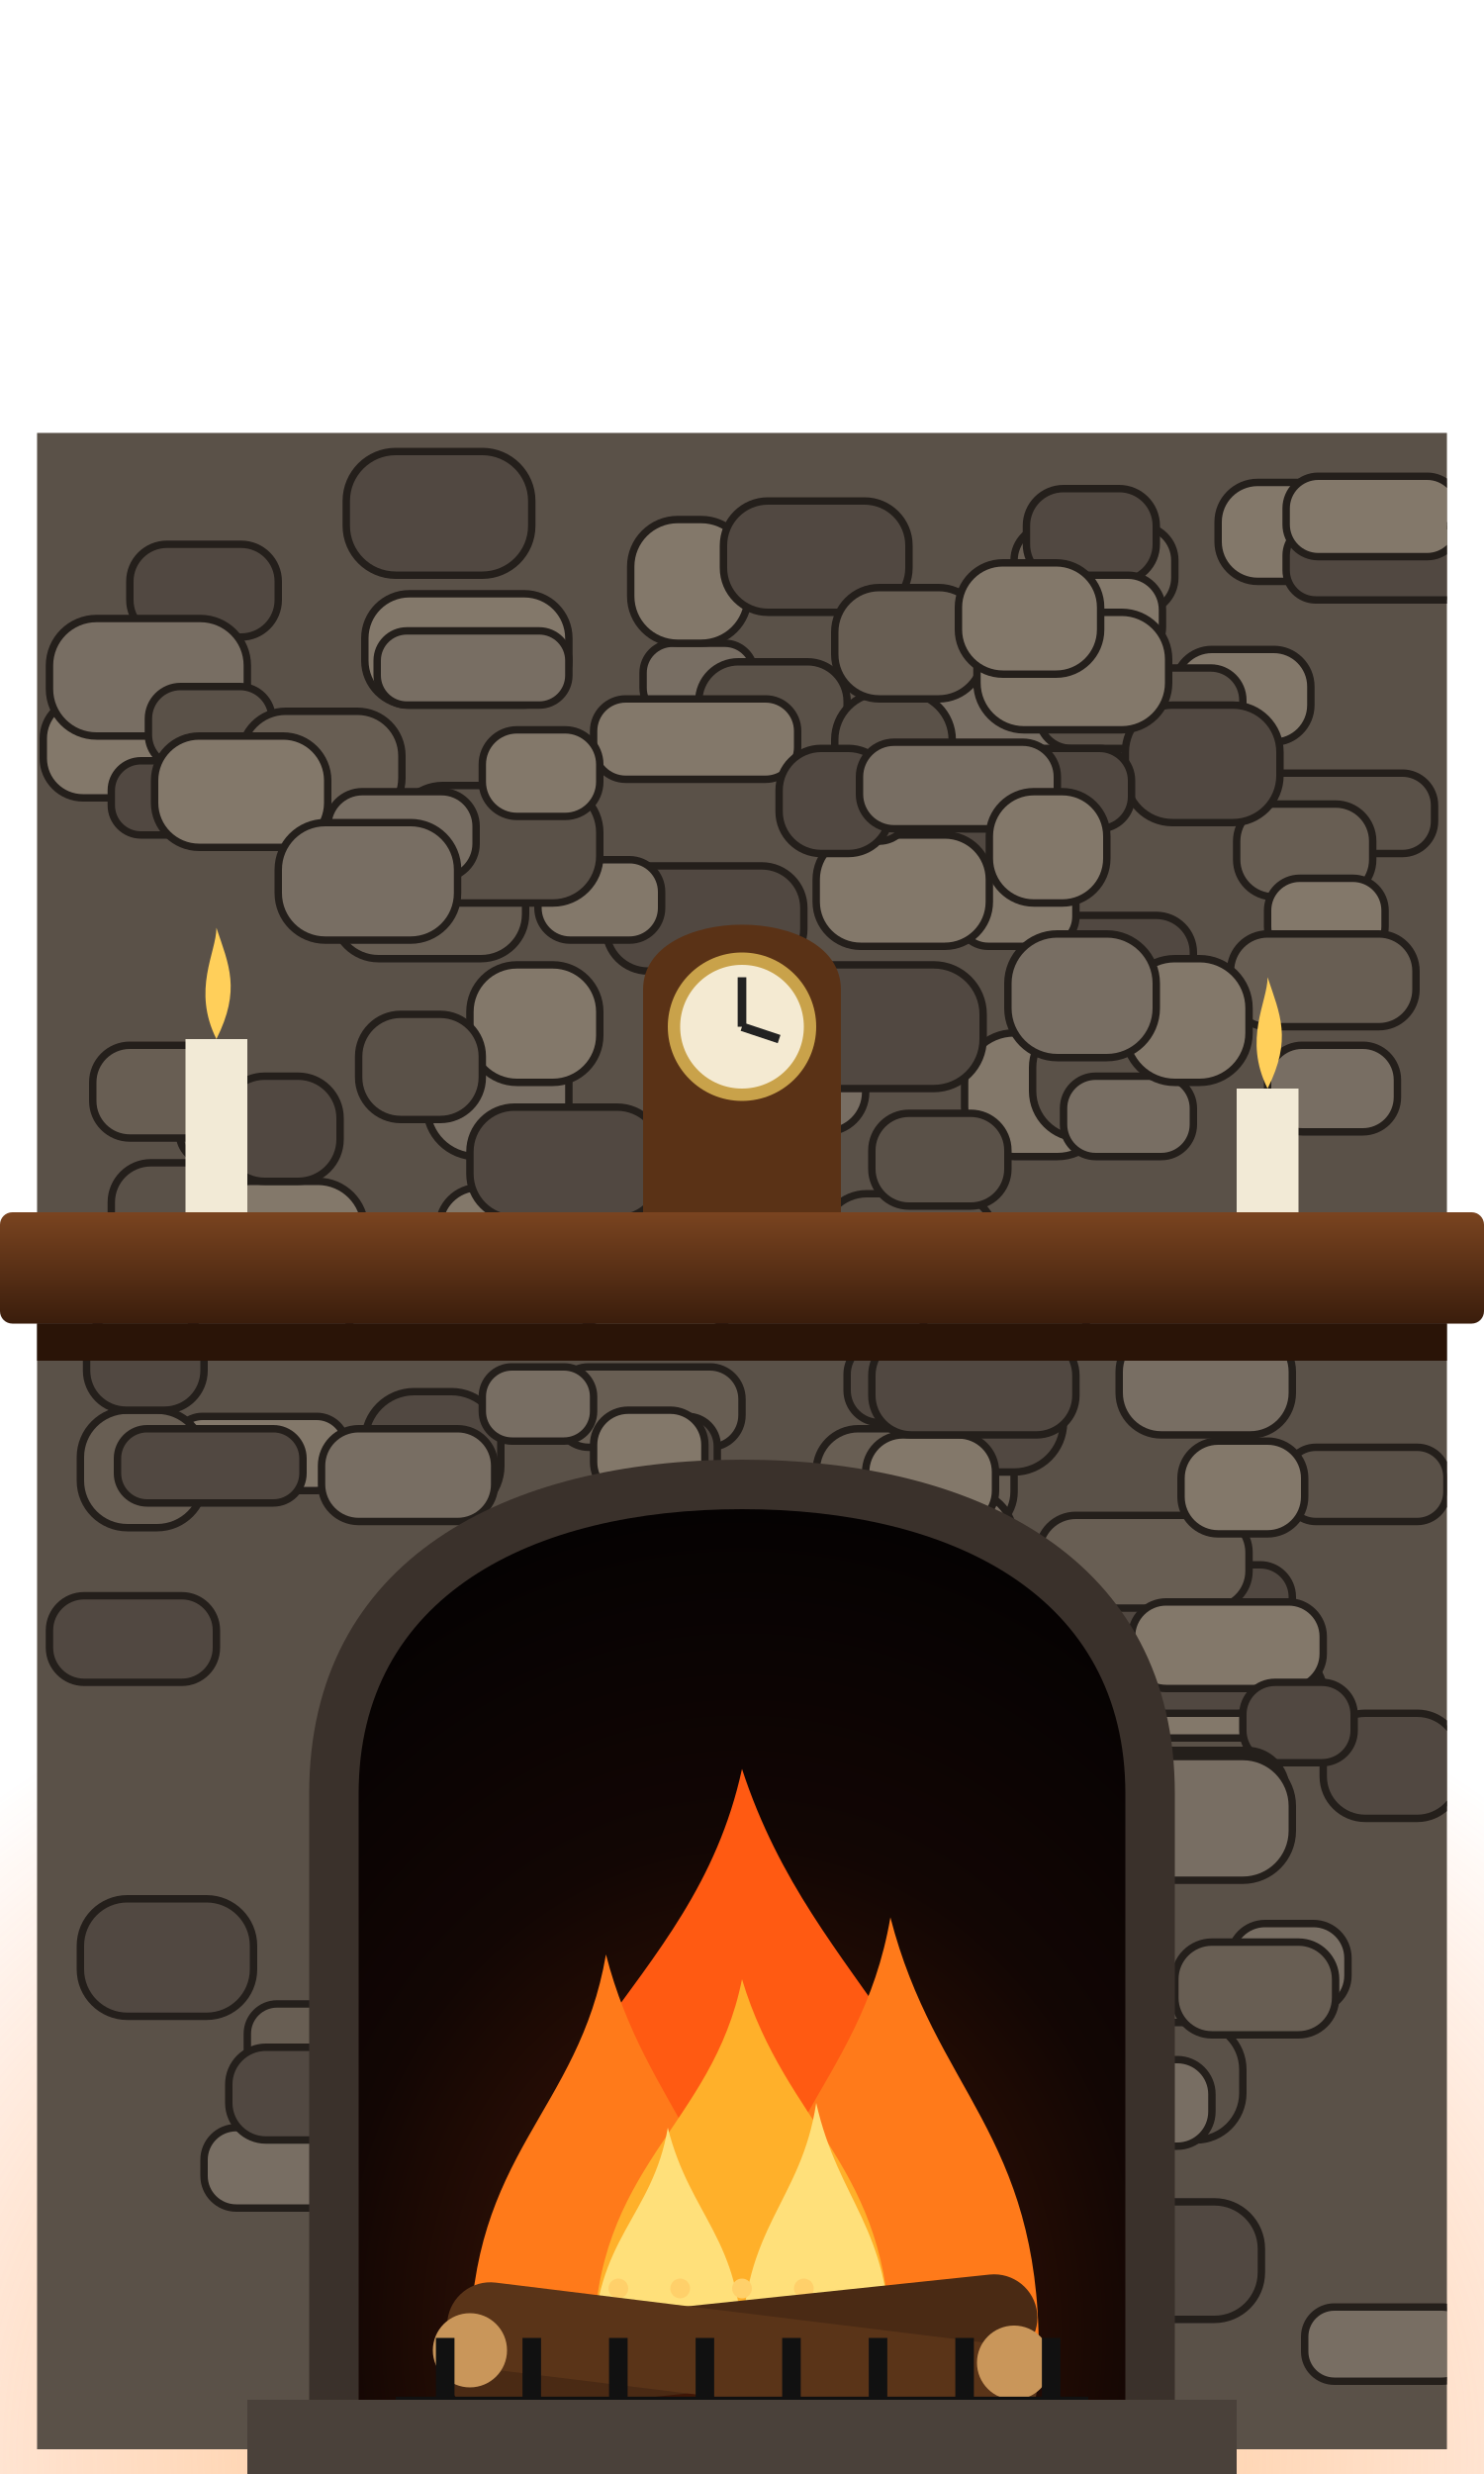
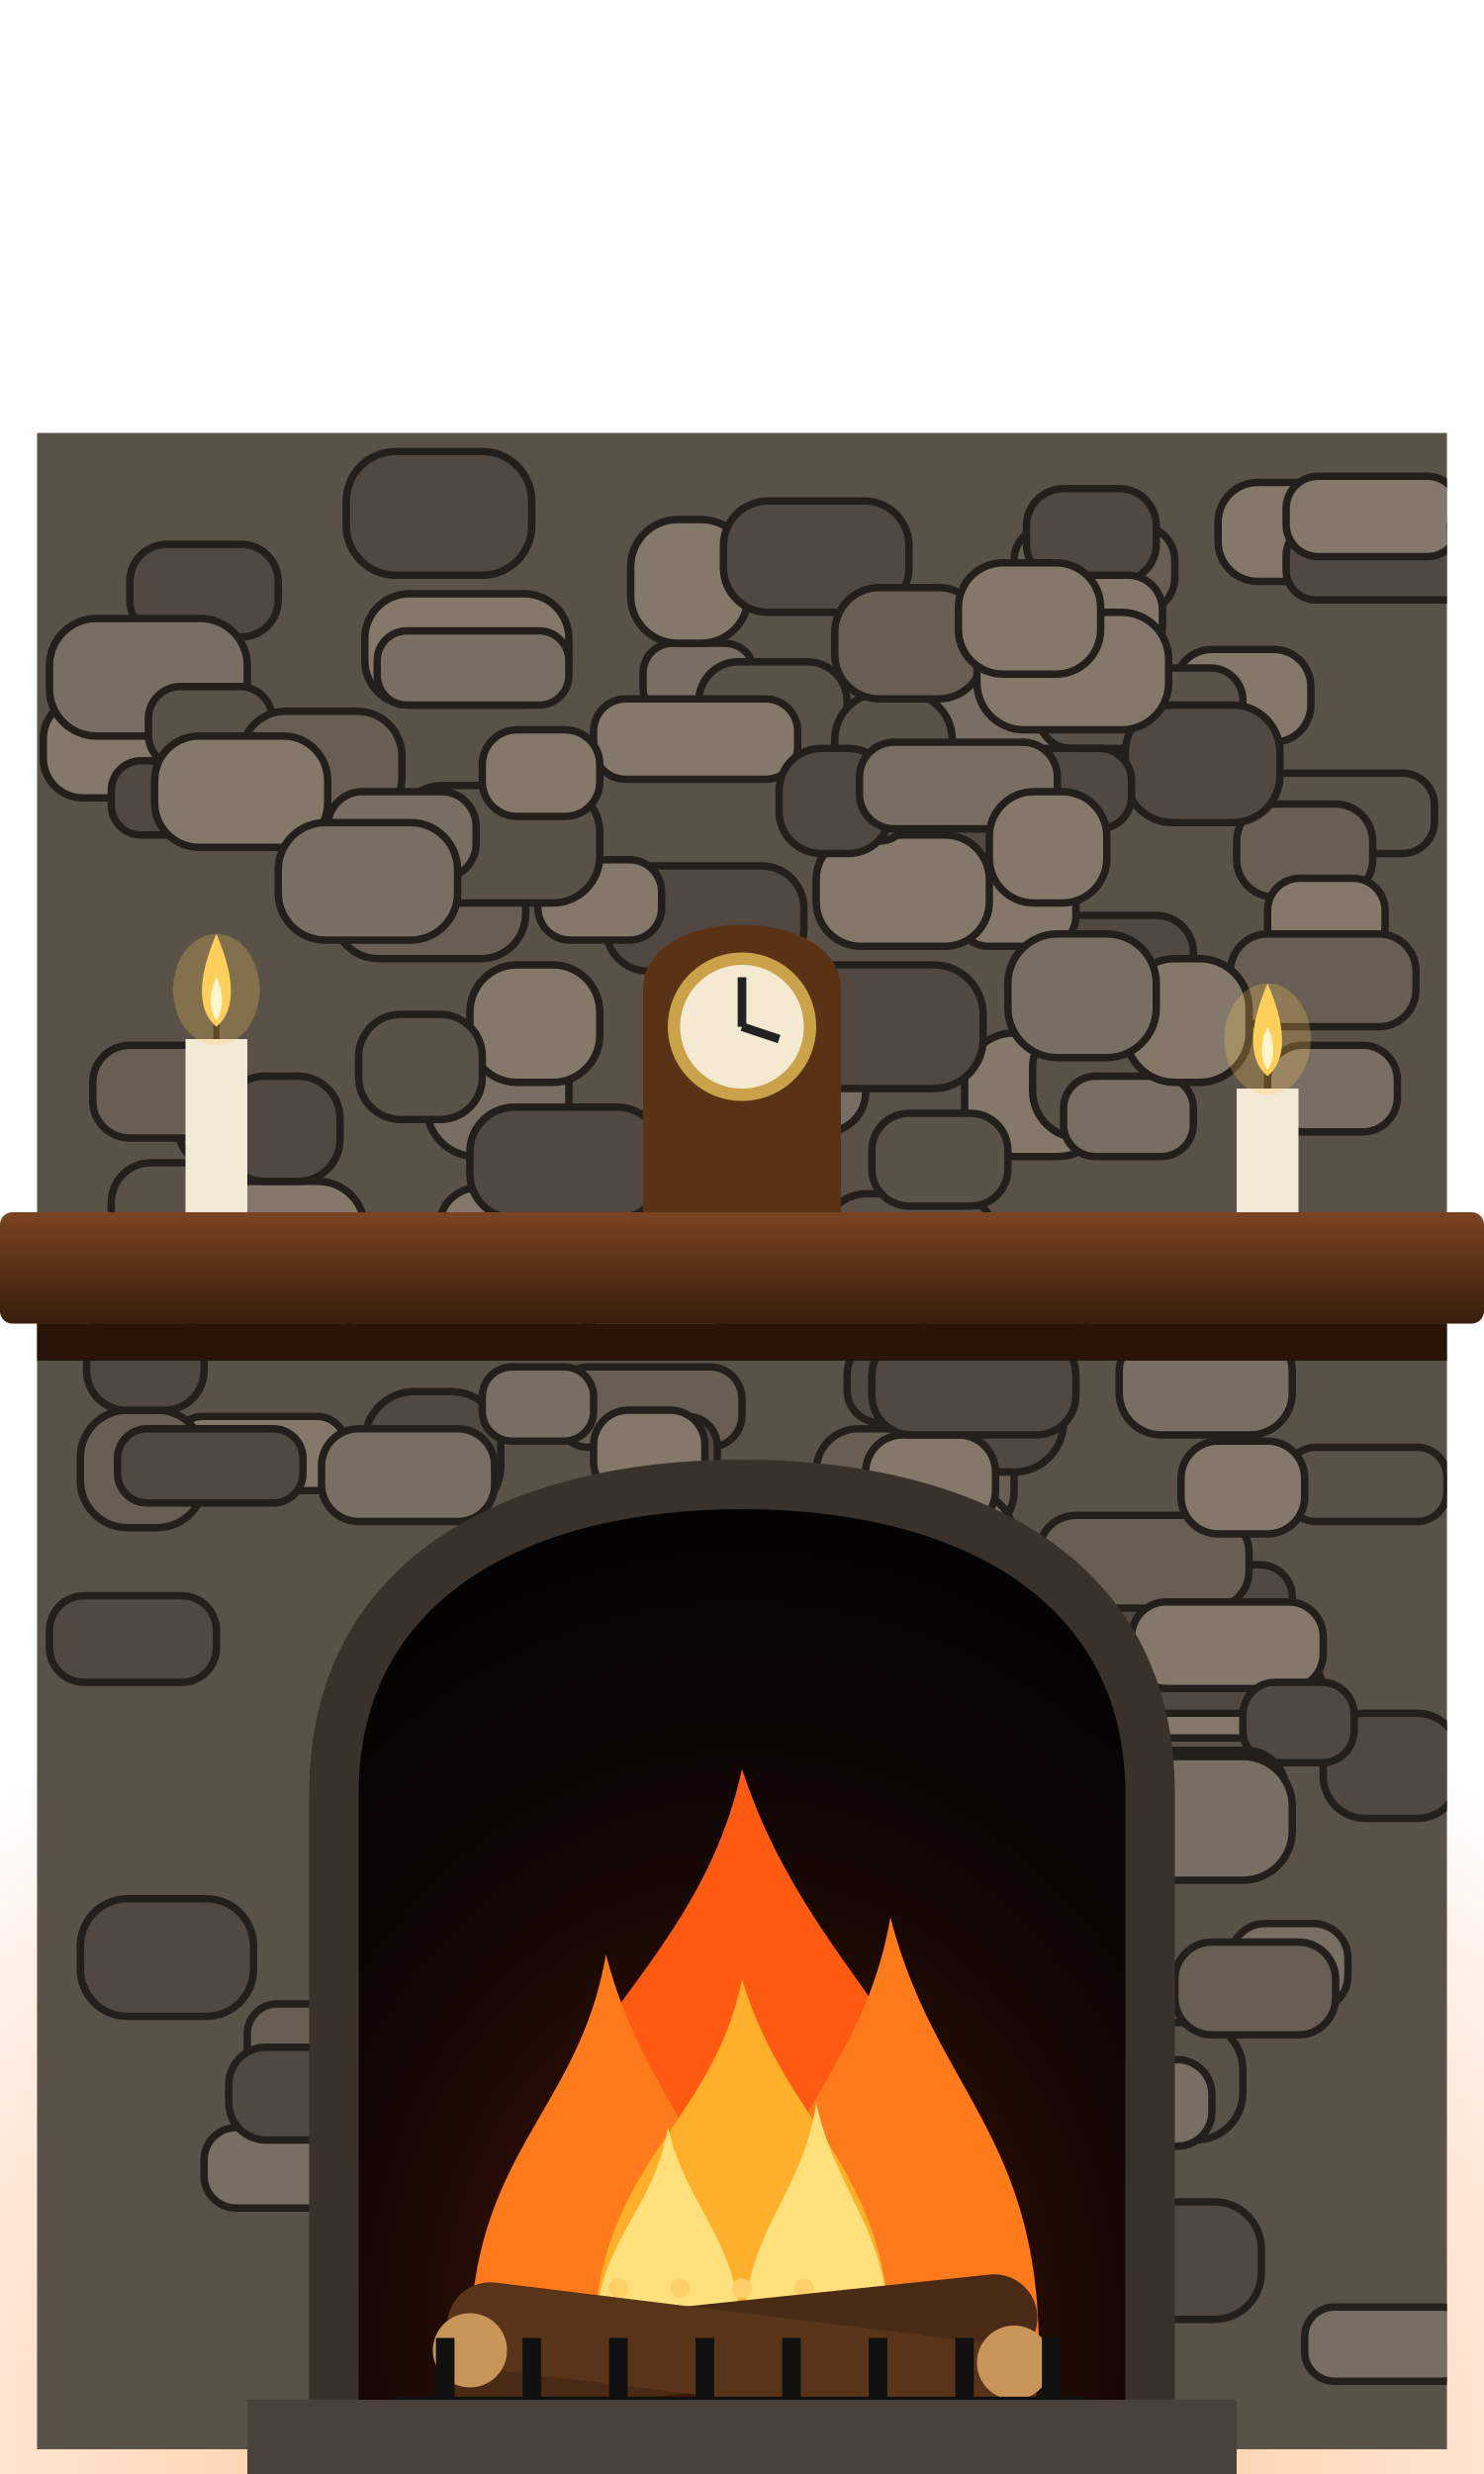
<svg xmlns="http://www.w3.org/2000/svg" viewBox="0 0 240 400">
  <defs>
    <radialGradient id="glow" cx=".5" cy=".78" r=".6">
      <stop offset="0" stop-color="#ffb04a" stop-opacity=".65" />
      <stop offset="1" stop-color="#ff6a1a" stop-opacity="0" />
    </radialGradient>
    <radialGradient id="hole" cx=".5" cy=".9" r=".9">
      <stop offset="0" stop-color="#4a1a06" />
      <stop offset=".6" stop-color="#120604" />
      <stop offset="1" stop-color="#050202" />
    </radialGradient>
    <linearGradient id="mt" x1="0" y1="0" x2="0" y2="1">
      <stop offset="0" stop-color="#7a4420" />
      <stop offset="1" stop-color="#3a1d0c" />
    </linearGradient>
    <clipPath id="fc">
      <rect x="6" y="70" width="228" height="326" />
    </clipPath>
    <clipPath id="hc">
      <path d="M58 392 V290 C58 258 86 244 120 244 C154 244 182 258 182 290 V392 Z" />
    </clipPath>
  </defs>
  <ellipse cx="120" cy="330" rx="150" ry="120" fill="url(#glow)">
    <animate attributeName="opacity" values=".9;.7;1;.8;.9" dur="1.7s" repeatCount="indefinite" />
  </ellipse>
  <rect x="6" y="70" width="228" height="326" fill="#6a5f55" />
  <g clip-path="url(#fc)">
    <rect x="121" y="356" width="32" height="19" rx="7.6" fill="#5f554c" stroke="#2a2420" stroke-width="1.2" />
    <rect x="156" y="167" width="23" height="20" rx="8.0" fill="#9a8d7d" stroke="#2a2420" stroke-width="1.2" />
    <rect x="167" y="165" width="21" height="19" rx="7.6" fill="#6a5f55" stroke="#2a2420" stroke-width="1.2" />
    <rect x="42" y="116" width="19" height="18" rx="7.2" fill="#9a8d7d" stroke="#2a2420" stroke-width="1.2" />
    <rect x="173" y="150" width="18" height="20" rx="7.2" fill="#7a6e62" stroke="#2a2420" stroke-width="1.2" />
    <rect x="21" y="88" width="24" height="15" rx="6.0" fill="#5f554c" stroke="#2a2420" stroke-width="1.2" />
    <rect x="13" y="307" width="28" height="19" rx="7.6" fill="#5f554c" stroke="#2a2420" stroke-width="1.2" />
    <rect x="56" y="335" width="25" height="16" rx="6.4" fill="#9a8d7d" stroke="#2a2420" stroke-width="1.2" />
    <rect x="7" y="113" width="32" height="16" rx="6.4" fill="#9a8d7d" stroke="#2a2420" stroke-width="1.2" />
    <rect x="147" y="112" width="26" height="17" rx="6.8" fill="#8d8174" stroke="#2a2420" stroke-width="1.2" />
    <rect x="137" y="217" width="18" height="13" rx="5.2" fill="#5f554c" stroke="#2a2420" stroke-width="1.2" />
    <rect x="202" y="125" width="30" height="13" rx="5.2" fill="#6a5f55" stroke="#2a2420" stroke-width="1.2" />
    <rect x="104" y="104" width="18" height="12" rx="4.8" fill="#8d8174" stroke="#2a2420" stroke-width="1.2" />
    <rect x="59" y="96" width="33" height="18" rx="7.2" fill="#9a8d7d" stroke="#2a2420" stroke-width="1.2" />
    <rect x="113" y="107" width="24" height="16" rx="6.4" fill="#6a5f55" stroke="#2a2420" stroke-width="1.2" />
    <rect x="28" y="229" width="28" height="12" rx="4.8" fill="#9a8d7d" stroke="#2a2420" stroke-width="1.2" />
    <rect x="200" y="130" width="22" height="15" rx="6.0" fill="#7a6e62" stroke="#2a2420" stroke-width="1.2" />
    <rect x="8" y="100" width="32" height="19" rx="7.6" fill="#8d8174" stroke="#2a2420" stroke-width="1.2" />
    <rect x="180" y="356" width="24" height="19" rx="7.6" fill="#5f554c" stroke="#2a2420" stroke-width="1.2" />
    <rect x="54" y="137" width="31" height="18" rx="7.2" fill="#7a6e62" stroke="#2a2420" stroke-width="1.2" />
    <rect x="107" y="285" width="24" height="12" rx="4.8" fill="#6a5f55" stroke="#2a2420" stroke-width="1.2" />
    <rect x="211" y="373" width="27" height="12" rx="4.8" fill="#8d8174" stroke="#2a2420" stroke-width="1.2" />
    <rect x="53" y="271" width="21" height="12" rx="4.8" fill="#8d8174" stroke="#2a2420" stroke-width="1.2" />
    <rect x="60" y="296" width="26" height="12" rx="4.8" fill="#5f554c" stroke="#2a2420" stroke-width="1.2" />
    <rect x="90" y="221" width="30" height="13" rx="5.2" fill="#7a6e62" stroke="#2a2420" stroke-width="1.2" />
    <rect x="29" y="176" width="25" height="12" rx="4.8" fill="#5f554c" stroke="#2a2420" stroke-width="1.2" />
    <rect x="100" y="260" width="32" height="14" rx="5.6" fill="#5f554c" stroke="#2a2420" stroke-width="1.2" />
    <rect x="129" y="364" width="22" height="18" rx="7.2" fill="#8d8174" stroke="#2a2420" stroke-width="1.2" />
    <rect x="166" y="148" width="27" height="15" rx="6.0" fill="#5f554c" stroke="#2a2420" stroke-width="1.2" />
    <rect x="69" y="167" width="23" height="20" rx="8.0" fill="#8d8174" stroke="#2a2420" stroke-width="1.2" />
    <rect x="181" y="268" width="33" height="13" rx="5.2" fill="#9a8d7d" stroke="#2a2420" stroke-width="1.2" />
    <rect x="18" y="123" width="21" height="12" rx="4.8" fill="#5f554c" stroke="#2a2420" stroke-width="1.2" />
    <rect x="71" y="192" width="30" height="16" rx="6.4" fill="#9a8d7d" stroke="#2a2420" stroke-width="1.2" />
    <rect x="158" y="321" width="27" height="20" rx="8.0" fill="#8d8174" stroke="#2a2420" stroke-width="1.2" />
    <rect x="190" y="105" width="22" height="15" rx="6.0" fill="#9a8d7d" stroke="#2a2420" stroke-width="1.2" />
    <rect x="149" y="107" width="26" height="15" rx="6.0" fill="#8d8174" stroke="#2a2420" stroke-width="1.2" />
    <rect x="197" y="78" width="20" height="16" rx="6.4" fill="#9a8d7d" stroke="#2a2420" stroke-width="1.2" />
    <rect x="120" y="197" width="19" height="12" rx="4.8" fill="#8d8174" stroke="#2a2420" stroke-width="1.2" />
    <rect x="78" y="258" width="34" height="14" rx="5.6" fill="#7a6e62" stroke="#2a2420" stroke-width="1.2" />
    <rect x="98" y="140" width="32" height="17" rx="6.8" fill="#5f554c" stroke="#2a2420" stroke-width="1.2" />
    <rect x="155" y="141" width="19" height="12" rx="4.8" fill="#9a8d7d" stroke="#2a2420" stroke-width="1.2" />
    <rect x="97" y="229" width="19" height="12" rx="4.8" fill="#5f554c" stroke="#2a2420" stroke-width="1.2" />
    <rect x="168" y="108" width="33" height="13" rx="5.2" fill="#6a5f55" stroke="#2a2420" stroke-width="1.2" />
    <rect x="87" y="139" width="20" height="13" rx="5.2" fill="#9a8d7d" stroke="#2a2420" stroke-width="1.2" />
    <rect x="145" y="258" width="19" height="14" rx="5.6" fill="#6a5f55" stroke="#2a2420" stroke-width="1.2" />
    <rect x="96" y="113" width="33" height="13" rx="5.2" fill="#9a8d7d" stroke="#2a2420" stroke-width="1.2" />
    <rect x="208" y="85" width="33" height="12" rx="4.8" fill="#5f554c" stroke="#2a2420" stroke-width="1.2" />
    <rect x="175" y="265" width="30" height="12" rx="4.8" fill="#5f554c" stroke="#2a2420" stroke-width="1.2" />
    <rect x="24" y="111" width="20" height="13" rx="5.2" fill="#6a5f55" stroke="#2a2420" stroke-width="1.2" />
    <rect x="112" y="239" width="30" height="19" rx="7.6" fill="#9a8d7d" stroke="#2a2420" stroke-width="1.2" />
    <rect x="124" y="347" width="20" height="20" rx="8.0" fill="#5f554c" stroke="#2a2420" stroke-width="1.2" />
    <rect x="13" y="228" width="20" height="19" rx="7.6" fill="#7a6e62" stroke="#2a2420" stroke-width="1.2" />
    <rect x="64" y="127" width="33" height="19" rx="7.6" fill="#6a5f55" stroke="#2a2420" stroke-width="1.2" />
    <rect x="8" y="258" width="27" height="14" rx="5.6" fill="#5f554c" stroke="#2a2420" stroke-width="1.2" />
    <rect x="57" y="335" width="23" height="17" rx="6.8" fill="#9a8d7d" stroke="#2a2420" stroke-width="1.2" />
    <rect x="133" y="193" width="28" height="18" rx="7.2" fill="#6a5f55" stroke="#2a2420" stroke-width="1.2" />
    <rect x="56" y="290" width="24" height="15" rx="6.0" fill="#9a8d7d" stroke="#2a2420" stroke-width="1.2" />
    <rect x="62" y="368" width="28" height="15" rx="6.0" fill="#8d8174" stroke="#2a2420" stroke-width="1.2" />
    <rect x="40" y="324" width="29" height="12" rx="4.8" fill="#7a6e62" stroke="#2a2420" stroke-width="1.2" />
    <rect x="76" y="156" width="21" height="19" rx="7.6" fill="#9a8d7d" stroke="#2a2420" stroke-width="1.2" />
    <rect x="76" y="179" width="31" height="18" rx="7.2" fill="#5f554c" stroke="#2a2420" stroke-width="1.2" />
    <rect x="132" y="231" width="32" height="17" rx="6.8" fill="#7a6e62" stroke="#2a2420" stroke-width="1.2" />
    <rect x="14" y="212" width="19" height="16" rx="6.4" fill="#5f554c" stroke="#2a2420" stroke-width="1.2" />
    <rect x="96" y="228" width="18" height="14" rx="5.6" fill="#9a8d7d" stroke="#2a2420" stroke-width="1.2" />
    <rect x="122" y="167" width="18" height="16" rx="6.4" fill="#8d8174" stroke="#2a2420" stroke-width="1.2" />
    <rect x="205" y="142" width="19" height="13" rx="5.2" fill="#9a8d7d" stroke="#2a2420" stroke-width="1.2" />
    <rect x="33" y="344" width="29" height="13" rx="5.2" fill="#8d8174" stroke="#2a2420" stroke-width="1.2" />
    <rect x="57" y="313" width="26" height="14" rx="5.6" fill="#7a6e62" stroke="#2a2420" stroke-width="1.2" />
    <rect x="199" y="311" width="19" height="14" rx="5.6" fill="#8d8174" stroke="#2a2420" stroke-width="1.2" />
    <rect x="75" y="247" width="34" height="20" rx="8.0" fill="#5f554c" stroke="#2a2420" stroke-width="1.2" />
    <rect x="199" y="151" width="30" height="15" rx="6.0" fill="#7a6e62" stroke="#2a2420" stroke-width="1.2" />
    <rect x="111" y="268" width="22" height="19" rx="7.6" fill="#9a8d7d" stroke="#2a2420" stroke-width="1.2" />
    <rect x="56" y="73" width="30" height="20" rx="8.0" fill="#5f554c" stroke="#2a2420" stroke-width="1.2" />
    <rect x="173" y="327" width="28" height="19" rx="7.6" fill="#6a5f55" stroke="#2a2420" stroke-width="1.2" />
    <rect x="172" y="174" width="21" height="13" rx="5.2" fill="#8d8174" stroke="#2a2420" stroke-width="1.2" />
    <rect x="68" y="269" width="20" height="16" rx="6.4" fill="#5f554c" stroke="#2a2420" stroke-width="1.2" />
    <rect x="208" y="234" width="26" height="12" rx="4.8" fill="#6a5f55" stroke="#2a2420" stroke-width="1.2" />
    <rect x="135" y="112" width="19" height="19" rx="7.6" fill="#6a5f55" stroke="#2a2420" stroke-width="1.2" />
    <rect x="146" y="285" width="26" height="19" rx="7.6" fill="#7a6e62" stroke="#2a2420" stroke-width="1.2" />
    <rect x="61" y="102" width="31" height="12" rx="4.8" fill="#8d8174" stroke="#2a2420" stroke-width="1.2" />
    <rect x="142" y="241" width="22" height="19" rx="7.6" fill="#8d8174" stroke="#2a2420" stroke-width="1.2" />
    <rect x="138" y="335" width="32" height="19" rx="7.6" fill="#5f554c" stroke="#2a2420" stroke-width="1.2" />
    <rect x="182" y="114" width="25" height="19" rx="7.6" fill="#5f554c" stroke="#2a2420" stroke-width="1.2" />
    <rect x="149" y="218" width="23" height="20" rx="8.0" fill="#5f554c" stroke="#2a2420" stroke-width="1.2" />
    <rect x="149" y="201" width="27" height="18" rx="7.2" fill="#5f554c" stroke="#2a2420" stroke-width="1.2" />
    <rect x="59" y="225" width="22" height="20" rx="8.0" fill="#5f554c" stroke="#2a2420" stroke-width="1.2" />
    <rect x="75" y="363" width="33" height="15" rx="6.0" fill="#9a8d7d" stroke="#2a2420" stroke-width="1.2" />
    <rect x="143" y="128" width="34" height="12" rx="4.8" fill="#5f554c" stroke="#2a2420" stroke-width="1.2" />
    <rect x="102" y="84" width="19" height="20" rx="7.6" fill="#9a8d7d" stroke="#2a2420" stroke-width="1.2" />
    <rect x="145" y="358" width="21" height="19" rx="7.6" fill="#7a6e62" stroke="#2a2420" stroke-width="1.2" />
    <rect x="182" y="155" width="20" height="20" rx="8.0" fill="#9a8d7d" stroke="#2a2420" stroke-width="1.2" />
    <rect x="111" y="276" width="26" height="15" rx="6.0" fill="#9a8d7d" stroke="#2a2420" stroke-width="1.2" />
    <rect x="132" y="135" width="28" height="18" rx="7.2" fill="#9a8d7d" stroke="#2a2420" stroke-width="1.2" />
    <rect x="140" y="232" width="21" height="15" rx="6.0" fill="#9a8d7d" stroke="#2a2420" stroke-width="1.2" />
    <rect x="164" y="85" width="26" height="14" rx="5.6" fill="#7a6e62" stroke="#2a2420" stroke-width="1.2" />
    <rect x="15" y="169" width="22" height="15" rx="6.0" fill="#7a6e62" stroke="#2a2420" stroke-width="1.2" />
    <rect x="181" y="215" width="28" height="17" rx="6.8" fill="#8d8174" stroke="#2a2420" stroke-width="1.2" />
    <rect x="164" y="325" width="21" height="19" rx="7.6" fill="#5f554c" stroke="#2a2420" stroke-width="1.2" />
    <rect x="37" y="331" width="26" height="15" rx="6.0" fill="#5f554c" stroke="#2a2420" stroke-width="1.2" />
    <rect x="117" y="81" width="30" height="18" rx="7.2" fill="#5f554c" stroke="#2a2420" stroke-width="1.2" />
    <rect x="163" y="151" width="24" height="20" rx="8.0" fill="#8d8174" stroke="#2a2420" stroke-width="1.2" />
    <rect x="141" y="180" width="22" height="15" rx="6.0" fill="#6a5f55" stroke="#2a2420" stroke-width="1.2" />
    <rect x="52" y="231" width="28" height="15" rx="6.0" fill="#8d8174" stroke="#2a2420" stroke-width="1.2" />
    <rect x="205" y="169" width="21" height="14" rx="5.6" fill="#8d8174" stroke="#2a2420" stroke-width="1.2" />
    <rect x="39" y="115" width="26" height="18" rx="7.2" fill="#7a6e62" stroke="#2a2420" stroke-width="1.2" />
    <rect x="117" y="285" width="22" height="15" rx="6.0" fill="#9a8d7d" stroke="#2a2420" stroke-width="1.2" />
    <rect x="166" y="79" width="21" height="15" rx="6.0" fill="#5f554c" stroke="#2a2420" stroke-width="1.2" />
    <rect x="180" y="253" width="29" height="13" rx="5.2" fill="#5f554c" stroke="#2a2420" stroke-width="1.2" />
    <rect x="168" y="245" width="34" height="15" rx="6.0" fill="#7a6e62" stroke="#2a2420" stroke-width="1.2" />
    <rect x="129" y="124" width="18" height="12" rx="4.8" fill="#5f554c" stroke="#2a2420" stroke-width="1.2" />
    <rect x="163" y="333" width="33" height="14" rx="5.6" fill="#8d8174" stroke="#2a2420" stroke-width="1.2" />
    <rect x="53" y="128" width="24" height="14" rx="5.6" fill="#8d8174" stroke="#2a2420" stroke-width="1.2" />
    <rect x="78" y="118" width="19" height="14" rx="5.6" fill="#9a8d7d" stroke="#2a2420" stroke-width="1.2" />
    <rect x="25" y="119" width="28" height="18" rx="7.2" fill="#9a8d7d" stroke="#2a2420" stroke-width="1.2" />
    <rect x="115" y="333" width="29" height="18" rx="7.2" fill="#8d8174" stroke="#2a2420" stroke-width="1.2" />
    <rect x="159" y="261" width="18" height="12" rx="4.8" fill="#8d8174" stroke="#2a2420" stroke-width="1.2" />
    <rect x="52" y="278" width="32" height="17" rx="6.8" fill="#6a5f55" stroke="#2a2420" stroke-width="1.2" />
    <rect x="109" y="169" width="23" height="13" rx="5.2" fill="#5f554c" stroke="#2a2420" stroke-width="1.2" />
    <rect x="208" y="77" width="28" height="13" rx="5.2" fill="#9a8d7d" stroke="#2a2420" stroke-width="1.2" />
    <rect x="151" y="376" width="24" height="20" rx="8.0" fill="#5f554c" stroke="#2a2420" stroke-width="1.2" />
    <rect x="93" y="202" width="26" height="13" rx="5.2" fill="#8d8174" stroke="#2a2420" stroke-width="1.2" />
    <rect x="214" y="277" width="22" height="17" rx="6.8" fill="#5f554c" stroke="#2a2420" stroke-width="1.2" />
    <rect x="183" y="259" width="31" height="14" rx="5.6" fill="#9a8d7d" stroke="#2a2420" stroke-width="1.2" />
    <rect x="58" y="164" width="20" height="17" rx="6.8" fill="#6a5f55" stroke="#2a2420" stroke-width="1.2" />
    <rect x="126" y="121" width="18" height="17" rx="6.8" fill="#5f554c" stroke="#2a2420" stroke-width="1.2" />
    <rect x="18" y="188" width="26" height="16" rx="6.4" fill="#6a5f55" stroke="#2a2420" stroke-width="1.2" />
    <rect x="61" y="277" width="23" height="20" rx="8.0" fill="#7a6e62" stroke="#2a2420" stroke-width="1.2" />
    <rect x="105" y="333" width="33" height="15" rx="6.0" fill="#7a6e62" stroke="#2a2420" stroke-width="1.2" />
    <rect x="201" y="272" width="18" height="13" rx="5.2" fill="#5f554c" stroke="#2a2420" stroke-width="1.2" />
    <rect x="33" y="191" width="26" height="19" rx="7.6" fill="#9a8d7d" stroke="#2a2420" stroke-width="1.2" />
    <rect x="135" y="95" width="24" height="18" rx="7.2" fill="#7a6e62" stroke="#2a2420" stroke-width="1.2" />
    <rect x="31" y="202" width="26" height="16" rx="6.4" fill="#6a5f55" stroke="#2a2420" stroke-width="1.2" />
    <rect x="146" y="346" width="34" height="18" rx="7.2" fill="#5f554c" stroke="#2a2420" stroke-width="1.2" />
    <rect x="151" y="121" width="32" height="13" rx="5.2" fill="#5f554c" stroke="#2a2420" stroke-width="1.2" />
    <rect x="158" y="93" width="30" height="14" rx="5.6" fill="#9a8d7d" stroke="#2a2420" stroke-width="1.2" />
    <rect x="126" y="156" width="33" height="20" rx="8.0" fill="#5f554c" stroke="#2a2420" stroke-width="1.2" />
    <rect x="158" y="99" width="31" height="19" rx="7.6" fill="#9a8d7d" stroke="#2a2420" stroke-width="1.2" />
    <rect x="78" y="339" width="30" height="16" rx="6.4" fill="#6a5f55" stroke="#2a2420" stroke-width="1.2" />
    <rect x="141" y="216" width="33" height="16" rx="6.4" fill="#5f554c" stroke="#2a2420" stroke-width="1.2" />
    <rect x="78" y="221" width="18" height="12" rx="4.8" fill="#8d8174" stroke="#2a2420" stroke-width="1.2" />
    <rect x="155" y="91" width="23" height="18" rx="7.2" fill="#9a8d7d" stroke="#2a2420" stroke-width="1.2" />
    <rect x="19" y="231" width="30" height="12" rx="4.8" fill="#5f554c" stroke="#2a2420" stroke-width="1.2" />
    <rect x="191" y="233" width="20" height="15" rx="6.0" fill="#9a8d7d" stroke="#2a2420" stroke-width="1.2" />
    <rect x="190" y="314" width="26" height="15" rx="6.0" fill="#7a6e62" stroke="#2a2420" stroke-width="1.2" />
    <rect x="139" y="120" width="32" height="14" rx="5.6" fill="#8d8174" stroke="#2a2420" stroke-width="1.2" />
    <rect x="160" y="128" width="19" height="18" rx="7.2" fill="#9a8d7d" stroke="#2a2420" stroke-width="1.2" />
    <rect x="36" y="174" width="19" height="17" rx="6.8" fill="#5f554c" stroke="#2a2420" stroke-width="1.2" />
    <rect x="45" y="133" width="29" height="19" rx="7.6" fill="#8d8174" stroke="#2a2420" stroke-width="1.2" />
    <rect x="176" y="283" width="32" height="16" rx="6.4" fill="#5f554c" stroke="#2a2420" stroke-width="1.2" />
    <rect x="180" y="284" width="29" height="20" rx="8.0" fill="#8d8174" stroke="#2a2420" stroke-width="1.2" />
  </g>
  <rect x="6" y="70" width="228" height="326" fill="#000" opacity=".15" />
  <rect x="0" y="196" width="240" height="18" rx="2" fill="url(#mt)" />
  <rect x="6" y="214" width="228" height="6" fill="#2a1407" />
  <rect x="30" y="168" width="10" height="28" fill="#f2ead6" />
-   <path d="M35 168 C31 160 35 154 35 150 C37 156 39 160 35 168Z" fill="#ffcf5a">
-     <animateTransform attributeName="transform" type="skewX" values="0;6;-4;0" dur="1.3s" repeatCount="indefinite" />
-   </path>
+   <path d="M35 168 V165" stroke="#2a1a10" stroke-width="1" />
+   <g transform="translate(35 166)">
+     <ellipse cy="-6" rx="7" ry="9" fill="#ffcf5a" opacity=".25" />
+     <path d="M0 0 C-3.6 -3 -2.6 -9 0 -15 C2.6 -9 3.6 -3 0 0Z" fill="#ffcf5a">
+       <animateTransform attributeName="transform" type="skewX" values="0;6;-4;0" dur="1.3s" repeatCount="indefinite" />
+       <animateTransform attributeName="transform" type="scale" additive="sum" values="1 1;.92 1.12;1.05 .9;1 1" dur="0.91s" repeatCount="indefinite" />
+     </path>
+     <path d="M0 -1 C-1.4 -3 -1 -6 0 -8 C1 -6 1.4 -3 0 -1Z" fill="#fff6d0" />
+   </g>
  <rect x="200" y="176" width="10" height="20" fill="#f2ead6" />
-   <path d="M205 176 C201 168 205 162 205 158 C207 164 209 168 205 176Z" fill="#ffcf5a">
-     <animateTransform attributeName="transform" type="skewX" values="0;-5;5;0" dur="1.1s" repeatCount="indefinite" />
-   </path>
+   <path d="M205 176 V173" stroke="#2a1a10" stroke-width="1" />
+   <g transform="translate(205 174)">
+     <ellipse cy="-6" rx="7" ry="9" fill="#ffcf5a" opacity=".25" />
+     <path d="M0 0 C-3.6 -3 -2.6 -9 0 -15 C2.6 -9 3.6 -3 0 0Z" fill="#ffcf5a">
+       <animateTransform attributeName="transform" type="skewX" values="0;-5;5;0" dur="1.1s" repeatCount="indefinite" />
+       <animateTransform attributeName="transform" type="scale" additive="sum" values="1 1;.92 1.12;1.05 .9;1 1" dur="0.77s" repeatCount="indefinite" />
+     </path>
+     <path d="M0 -1 C-1.4 -3 -1 -6 0 -8 C1 -6 1.4 -3 0 -1Z" fill="#fff6d0" />
+   </g>
  <path d="M104 196 V160 C104 146 136 146 136 160 V196 Z" fill="#5a3216" />
  <circle cx="120" cy="166" r="11" fill="#f4ead2" stroke="#c9a24a" stroke-width="2" />
  <path d="M120 166 V158 M120 166 L126 168" stroke="#222" stroke-width="1.4" />
  <path d="M50 396 V290 C50 252 82 236 120 236 C158 236 190 252 190 290 V396 Z" fill="#3a312b" />
  <path d="M58 392 V290 C58 258 86 244 120 244 C154 244 182 258 182 290 V392 Z" fill="url(#hole)" />
  <g clip-path="url(#hc)">
-     <path d="M80 378 C80 332.0 112.0 322.8 120 286 C132.0 322.8 160 332.0 160 378 Z" fill="#ff5a12">
-       <animateTransform attributeName="transform" type="scale" additive="sum" values="1 1;1.06 .82;.94 1.12;1.04 .9;1 1" dur="1.3s" begin="0s" repeatCount="indefinite" />
-       <animateTransform attributeName="transform" type="translate" additive="sum" values="0 0;-7.2 68.04;7.2 -45.36;-4.8 37.8;0 0" dur="1.3s" begin="0s" repeatCount="indefinite" />
-     </path>
-     <path d="M76 380 C76 348.0 93.6 341.6 98 316 C104.6 341.6 120 348.0 120 380 Z" fill="#ff7a1a">
-       <animateTransform attributeName="transform" type="scale" additive="sum" values="1 1;1.06 .82;.94 1.12;1.04 .9;1 1" dur="1.05s" begin="-0.4s" repeatCount="indefinite" />
-       <animateTransform attributeName="transform" type="translate" additive="sum" values="0 0;-5.88 68.4;5.88 -45.6;-3.92 38.0;0 0" dur="1.05s" begin="-0.4s" repeatCount="indefinite" />
-     </path>
-     <path d="M120 380 C120 345.0 139.2 338.0 144 310 C151.2 338.0 168 345.0 168 380 Z" fill="#ff7a1a">
-       <animateTransform attributeName="transform" type="scale" additive="sum" values="1 1;1.06 .82;.94 1.12;1.04 .9;1 1" dur="1.2s" begin="-0.7s" repeatCount="indefinite" />
-       <animateTransform attributeName="transform" type="translate" additive="sum" values="0 0;-8.64 68.4;8.64 -45.6;-5.76 38.0;0 0" dur="1.2s" begin="-0.7s" repeatCount="indefinite" />
-     </path>
-     <path d="M96 380 C96 350.0 115.2 344.0 120 320 C127.2 344.0 144 350.0 144 380 Z" fill="#ffb02a">
-       <animateTransform attributeName="transform" type="scale" additive="sum" values="1 1;1.06 .82;.94 1.12;1.04 .9;1 1" dur="0.9s" begin="-0.2s" repeatCount="indefinite" />
-       <animateTransform attributeName="transform" type="translate" additive="sum" values="0 0;-7.2 68.4;7.2 -45.6;-4.8 38.0;0 0" dur="0.9s" begin="-0.2s" repeatCount="indefinite" />
-     </path>
-     <path d="M96 380 C96 362.0 105.6 358.4 108 344 C111.6 358.4 120 362.0 120 380 Z" fill="#ffe07a">
-       <animateTransform attributeName="transform" type="scale" additive="sum" values="1 1;1.06 .82;.94 1.12;1.04 .9;1 1" dur="0.7s" begin="-0.3s" repeatCount="indefinite" />
-       <animateTransform attributeName="transform" type="translate" additive="sum" values="0 0;-6.48 68.4;6.48 -45.6;-4.32 38.0;0 0" dur="0.7s" begin="-0.3s" repeatCount="indefinite" />
-     </path>
-     <path d="M120 380 C120 360.0 129.6 356.0 132 340 C135.6 356.0 144 360.0 144 380 Z" fill="#ffe07a">
-       <animateTransform attributeName="transform" type="scale" additive="sum" values="1 1;1.06 .82;.94 1.12;1.04 .9;1 1" dur="0.8s" begin="-0.5s" repeatCount="indefinite" />
-       <animateTransform attributeName="transform" type="translate" additive="sum" values="0 0;-7.92 68.4;7.92 -45.6;-5.28 38.0;0 0" dur="0.8s" begin="-0.5s" repeatCount="indefinite" />
-     </path>
+     <g transform="translate(120 378)">
+       <path d="M-40 0 C-40 -46.0 -8.0 -55.2 0 -92 C12.0 -55.2 40 -46.0 40 0 Z" fill="#ff5a12">
+         <animateTransform attributeName="transform" type="scale" values="1 1;1.06 .82;.94 1.12;1.04 .9;1 1" dur="1.3s" begin="0s" repeatCount="indefinite" />
+         <animateTransform attributeName="transform" type="skewX" additive="sum" values="0;4;-5;3;0" dur="1.69s" begin="0s" repeatCount="indefinite" />
+       </path>
+     </g>
+     <g transform="translate(98 380)">
+       <path d="M-22 0 C-22 -32.0 -4.4 -38.4 0 -64 C6.6 -38.4 22 -32.0 22 0 Z" fill="#ff7a1a">
+         <animateTransform attributeName="transform" type="scale" values="1 1;1.06 .82;.94 1.12;1.04 .9;1 1" dur="1.05s" begin="-0.4s" repeatCount="indefinite" />
+         <animateTransform attributeName="transform" type="skewX" additive="sum" values="0;4;-5;3;0" dur="1.37s" begin="-0.4s" repeatCount="indefinite" />
+       </path>
+     </g>
+     <g transform="translate(144 380)">
+       <path d="M-24 0 C-24 -35.0 -4.8 -42.0 0 -70 C7.2 -42.0 24 -35.0 24 0 Z" fill="#ff7a1a">
+         <animateTransform attributeName="transform" type="scale" values="1 1;1.06 .82;.94 1.12;1.04 .9;1 1" dur="1.2s" begin="-0.7s" repeatCount="indefinite" />
+         <animateTransform attributeName="transform" type="skewX" additive="sum" values="0;4;-5;3;0" dur="1.56s" begin="-0.7s" repeatCount="indefinite" />
+       </path>
+     </g>
+     <g transform="translate(120 380)">
+       <path d="M-24 0 C-24 -30.0 -4.8 -36.0 0 -60 C7.2 -36.0 24 -30.0 24 0 Z" fill="#ffb02a">
+         <animateTransform attributeName="transform" type="scale" values="1 1;1.06 .82;.94 1.12;1.04 .9;1 1" dur="0.9s" begin="-0.2s" repeatCount="indefinite" />
+         <animateTransform attributeName="transform" type="skewX" additive="sum" values="0;4;-5;3;0" dur="1.17s" begin="-0.2s" repeatCount="indefinite" />
+       </path>
+     </g>
+     <g transform="translate(108 380)">
+       <path d="M-12 0 C-12 -18.0 -2.4 -21.6 0 -36 C3.6 -21.6 12 -18.0 12 0 Z" fill="#ffe07a">
+         <animateTransform attributeName="transform" type="scale" values="1 1;1.06 .82;.94 1.12;1.04 .9;1 1" dur="0.7s" begin="-0.3s" repeatCount="indefinite" />
+         <animateTransform attributeName="transform" type="skewX" additive="sum" values="0;4;-5;3;0" dur="0.91s" begin="-0.3s" repeatCount="indefinite" />
+       </path>
+     </g>
+     <g transform="translate(132 380)">
+       <path d="M-12 0 C-12 -20.0 -2.4 -24.0 0 -40 C3.6 -24.0 12 -20.0 12 0 Z" fill="#ffe07a">
+         <animateTransform attributeName="transform" type="scale" values="1 1;1.06 .82;.94 1.12;1.04 .9;1 1" dur="0.8s" begin="-0.5s" repeatCount="indefinite" />
+         <animateTransform attributeName="transform" type="skewX" additive="sum" values="0;4;-5;3;0" dur="1.04s" begin="-0.5s" repeatCount="indefinite" />
+       </path>
+     </g>
    <circle cx="110" cy="370" r="1.6" fill="#ffd06a">
      <animate attributeName="cy" values="370;250" dur="2.2s" begin="0s" repeatCount="indefinite" />
      <animate attributeName="opacity" values="1;0" dur="2.2s" begin="0s" repeatCount="indefinite" />
      <animate attributeName="cx" values="110;122;104" dur="2.2s" begin="0s" repeatCount="indefinite" />
    </circle>
    <circle cx="130" cy="370" r="1.6" fill="#ffd06a">
      <animate attributeName="cy" values="370;250" dur="2.6s" begin="-1s" repeatCount="indefinite" />
      <animate attributeName="opacity" values="1;0" dur="2.6s" begin="-1s" repeatCount="indefinite" />
      <animate attributeName="cx" values="130;142;124" dur="2.6s" begin="-1s" repeatCount="indefinite" />
    </circle>
    <circle cx="120" cy="370" r="1.6" fill="#ffd06a">
      <animate attributeName="cy" values="370;250" dur="1.9s" begin="-1.4s" repeatCount="indefinite" />
      <animate attributeName="opacity" values="1;0" dur="1.9s" begin="-1.4s" repeatCount="indefinite" />
      <animate attributeName="cx" values="120;132;114" dur="1.9s" begin="-1.4s" repeatCount="indefinite" />
    </circle>
    <circle cx="100" cy="370" r="1.6" fill="#ffd06a">
      <animate attributeName="cy" values="370;250" dur="2.4s" begin="-0.6s" repeatCount="indefinite" />
      <animate attributeName="opacity" values="1;0" dur="2.4s" begin="-0.6s" repeatCount="indefinite" />
      <animate attributeName="cx" values="100;112;94" dur="2.4s" begin="-0.6s" repeatCount="indefinite" />
    </circle>
  </g>
  <g>
    <rect x="72" y="372" width="96" height="14" rx="7" fill="#4a2a14" transform="rotate(-6 120 379)" />
    <rect x="72" y="374" width="96" height="14" rx="7" fill="#5a3418" transform="rotate(7 120 381)" />
    <circle cx="76" cy="380" r="6" fill="#c9965a" />
    <circle cx="164" cy="382" r="6" fill="#c9965a" />
  </g>
  <path d="M64 390 H176" stroke="#111" stroke-width="5" />
  <path d="M72 390 V378" stroke="#111" stroke-width="3" />
  <path d="M86 390 V378" stroke="#111" stroke-width="3" />
  <path d="M100 390 V378" stroke="#111" stroke-width="3" />
  <path d="M114 390 V378" stroke="#111" stroke-width="3" />
  <path d="M128 390 V378" stroke="#111" stroke-width="3" />
  <path d="M142 390 V378" stroke="#111" stroke-width="3" />
  <path d="M156 390 V378" stroke="#111" stroke-width="3" />
  <path d="M170 390 V378" stroke="#111" stroke-width="3" />
  <rect x="40" y="388" width="160" height="12" fill="#4a413a" />
</svg>
